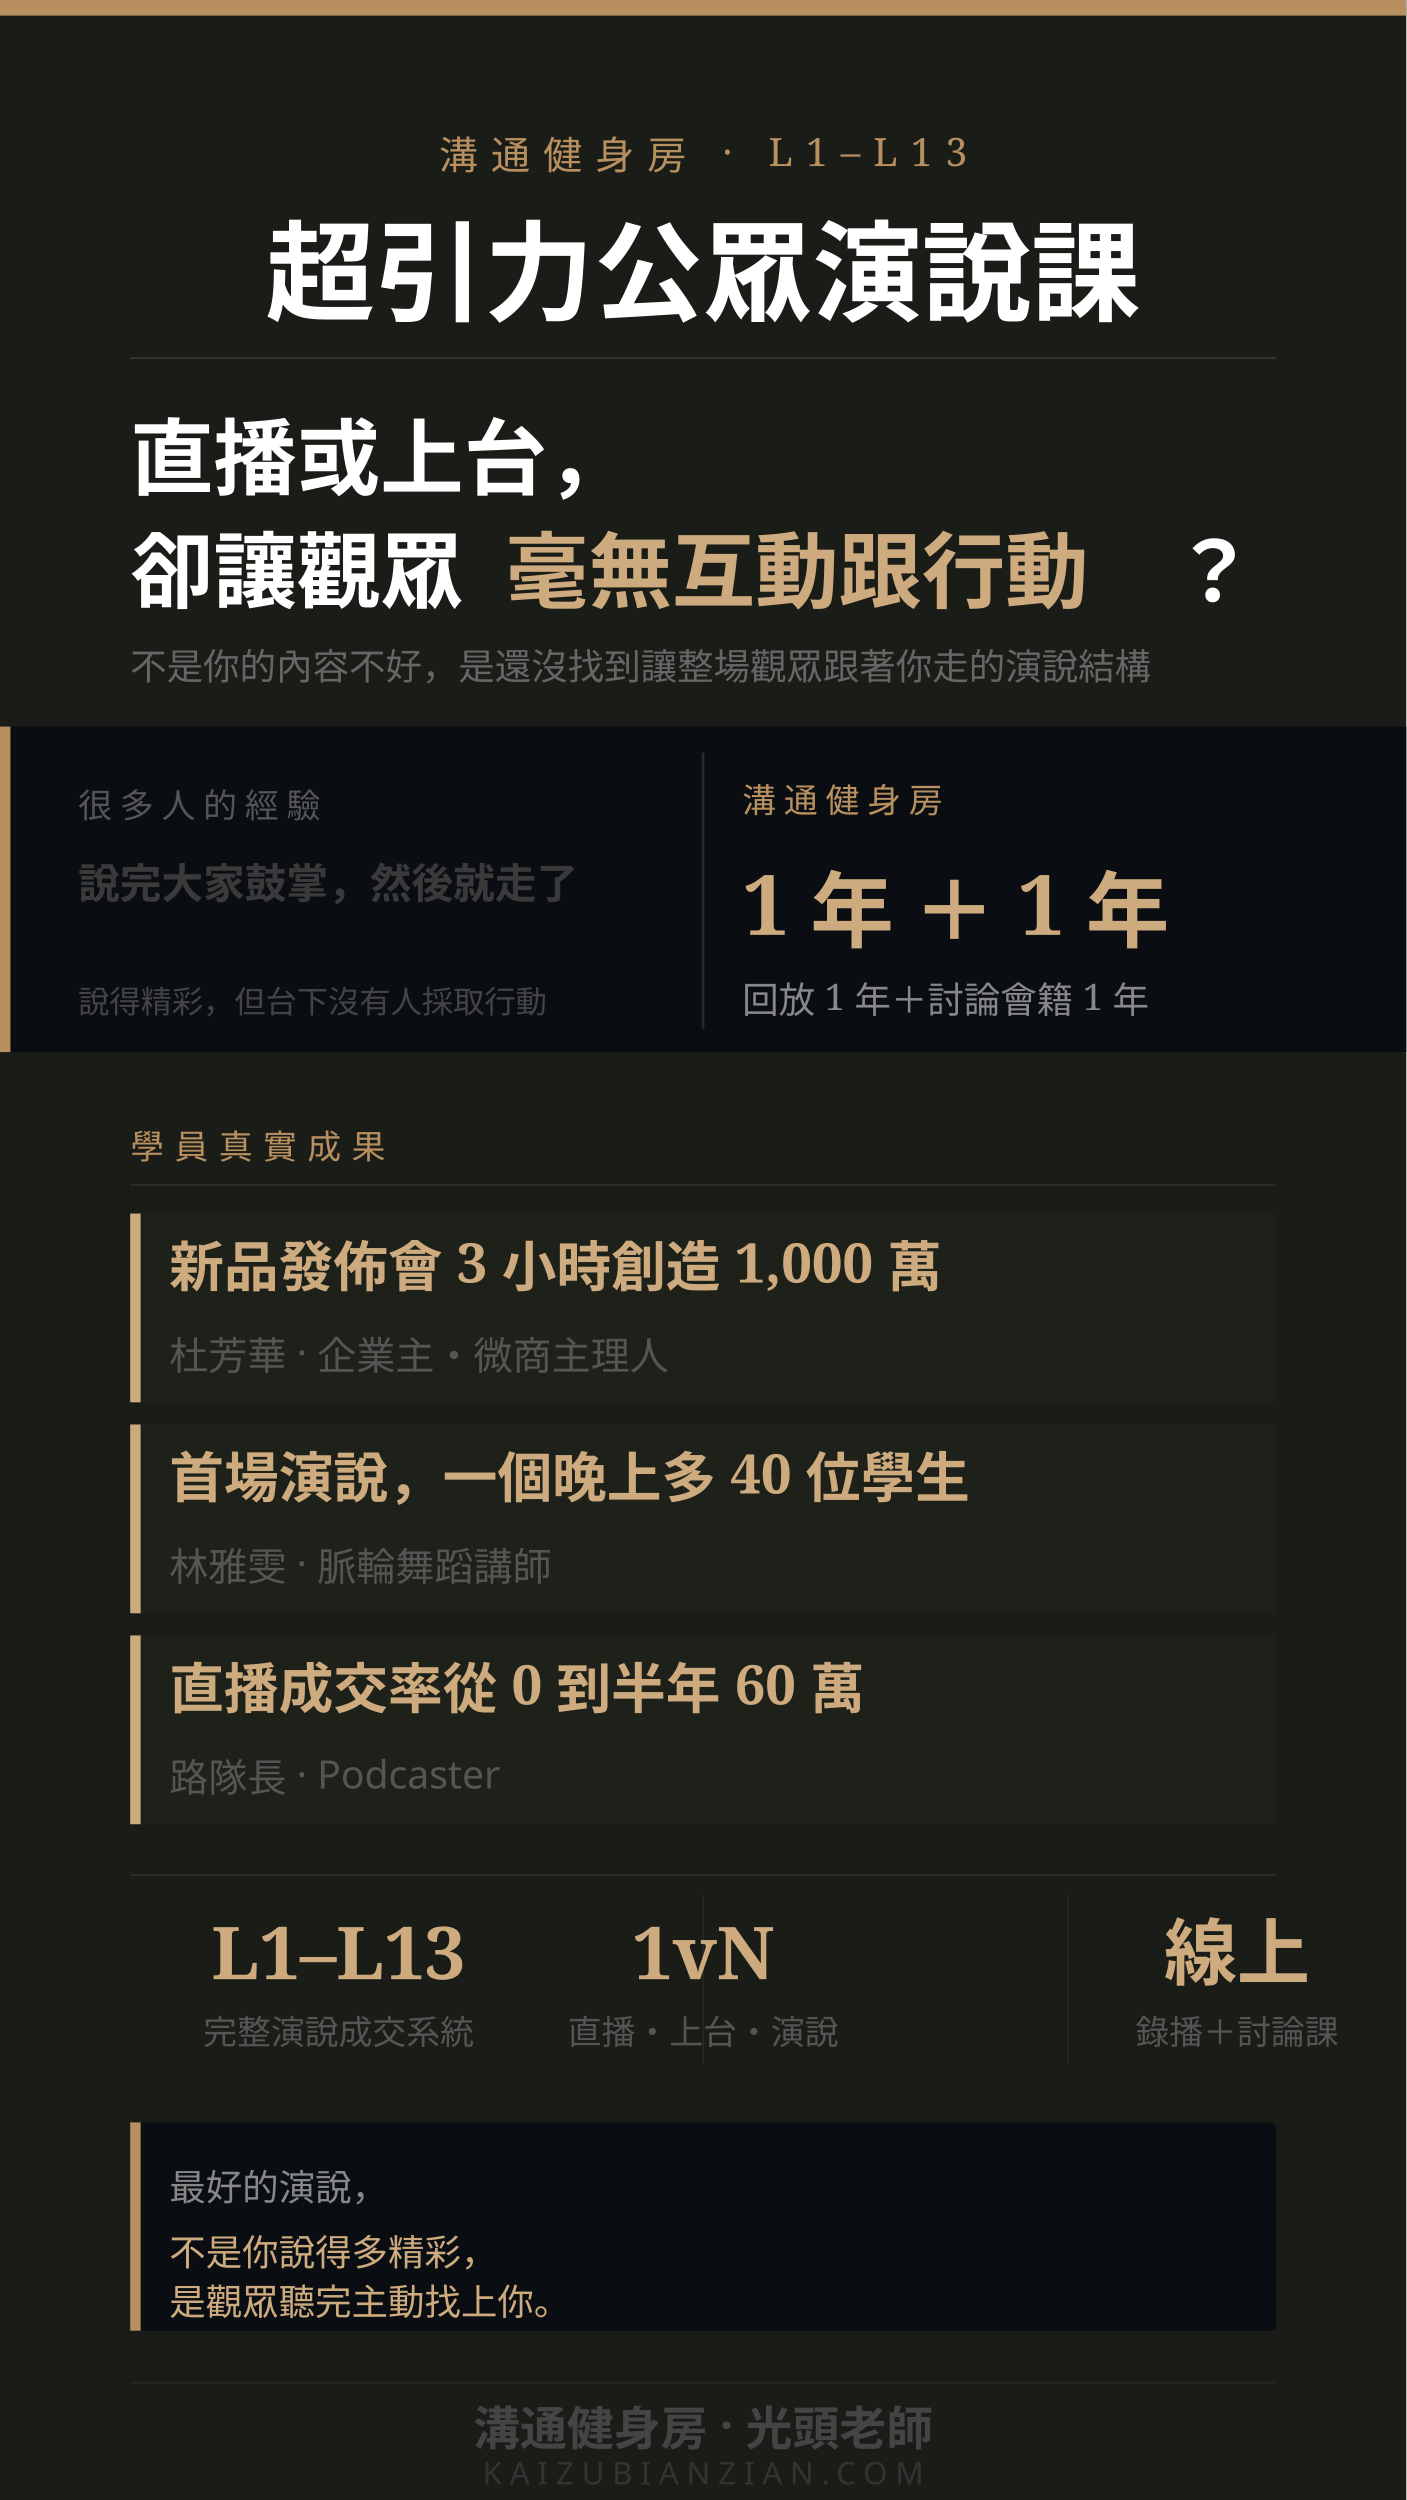
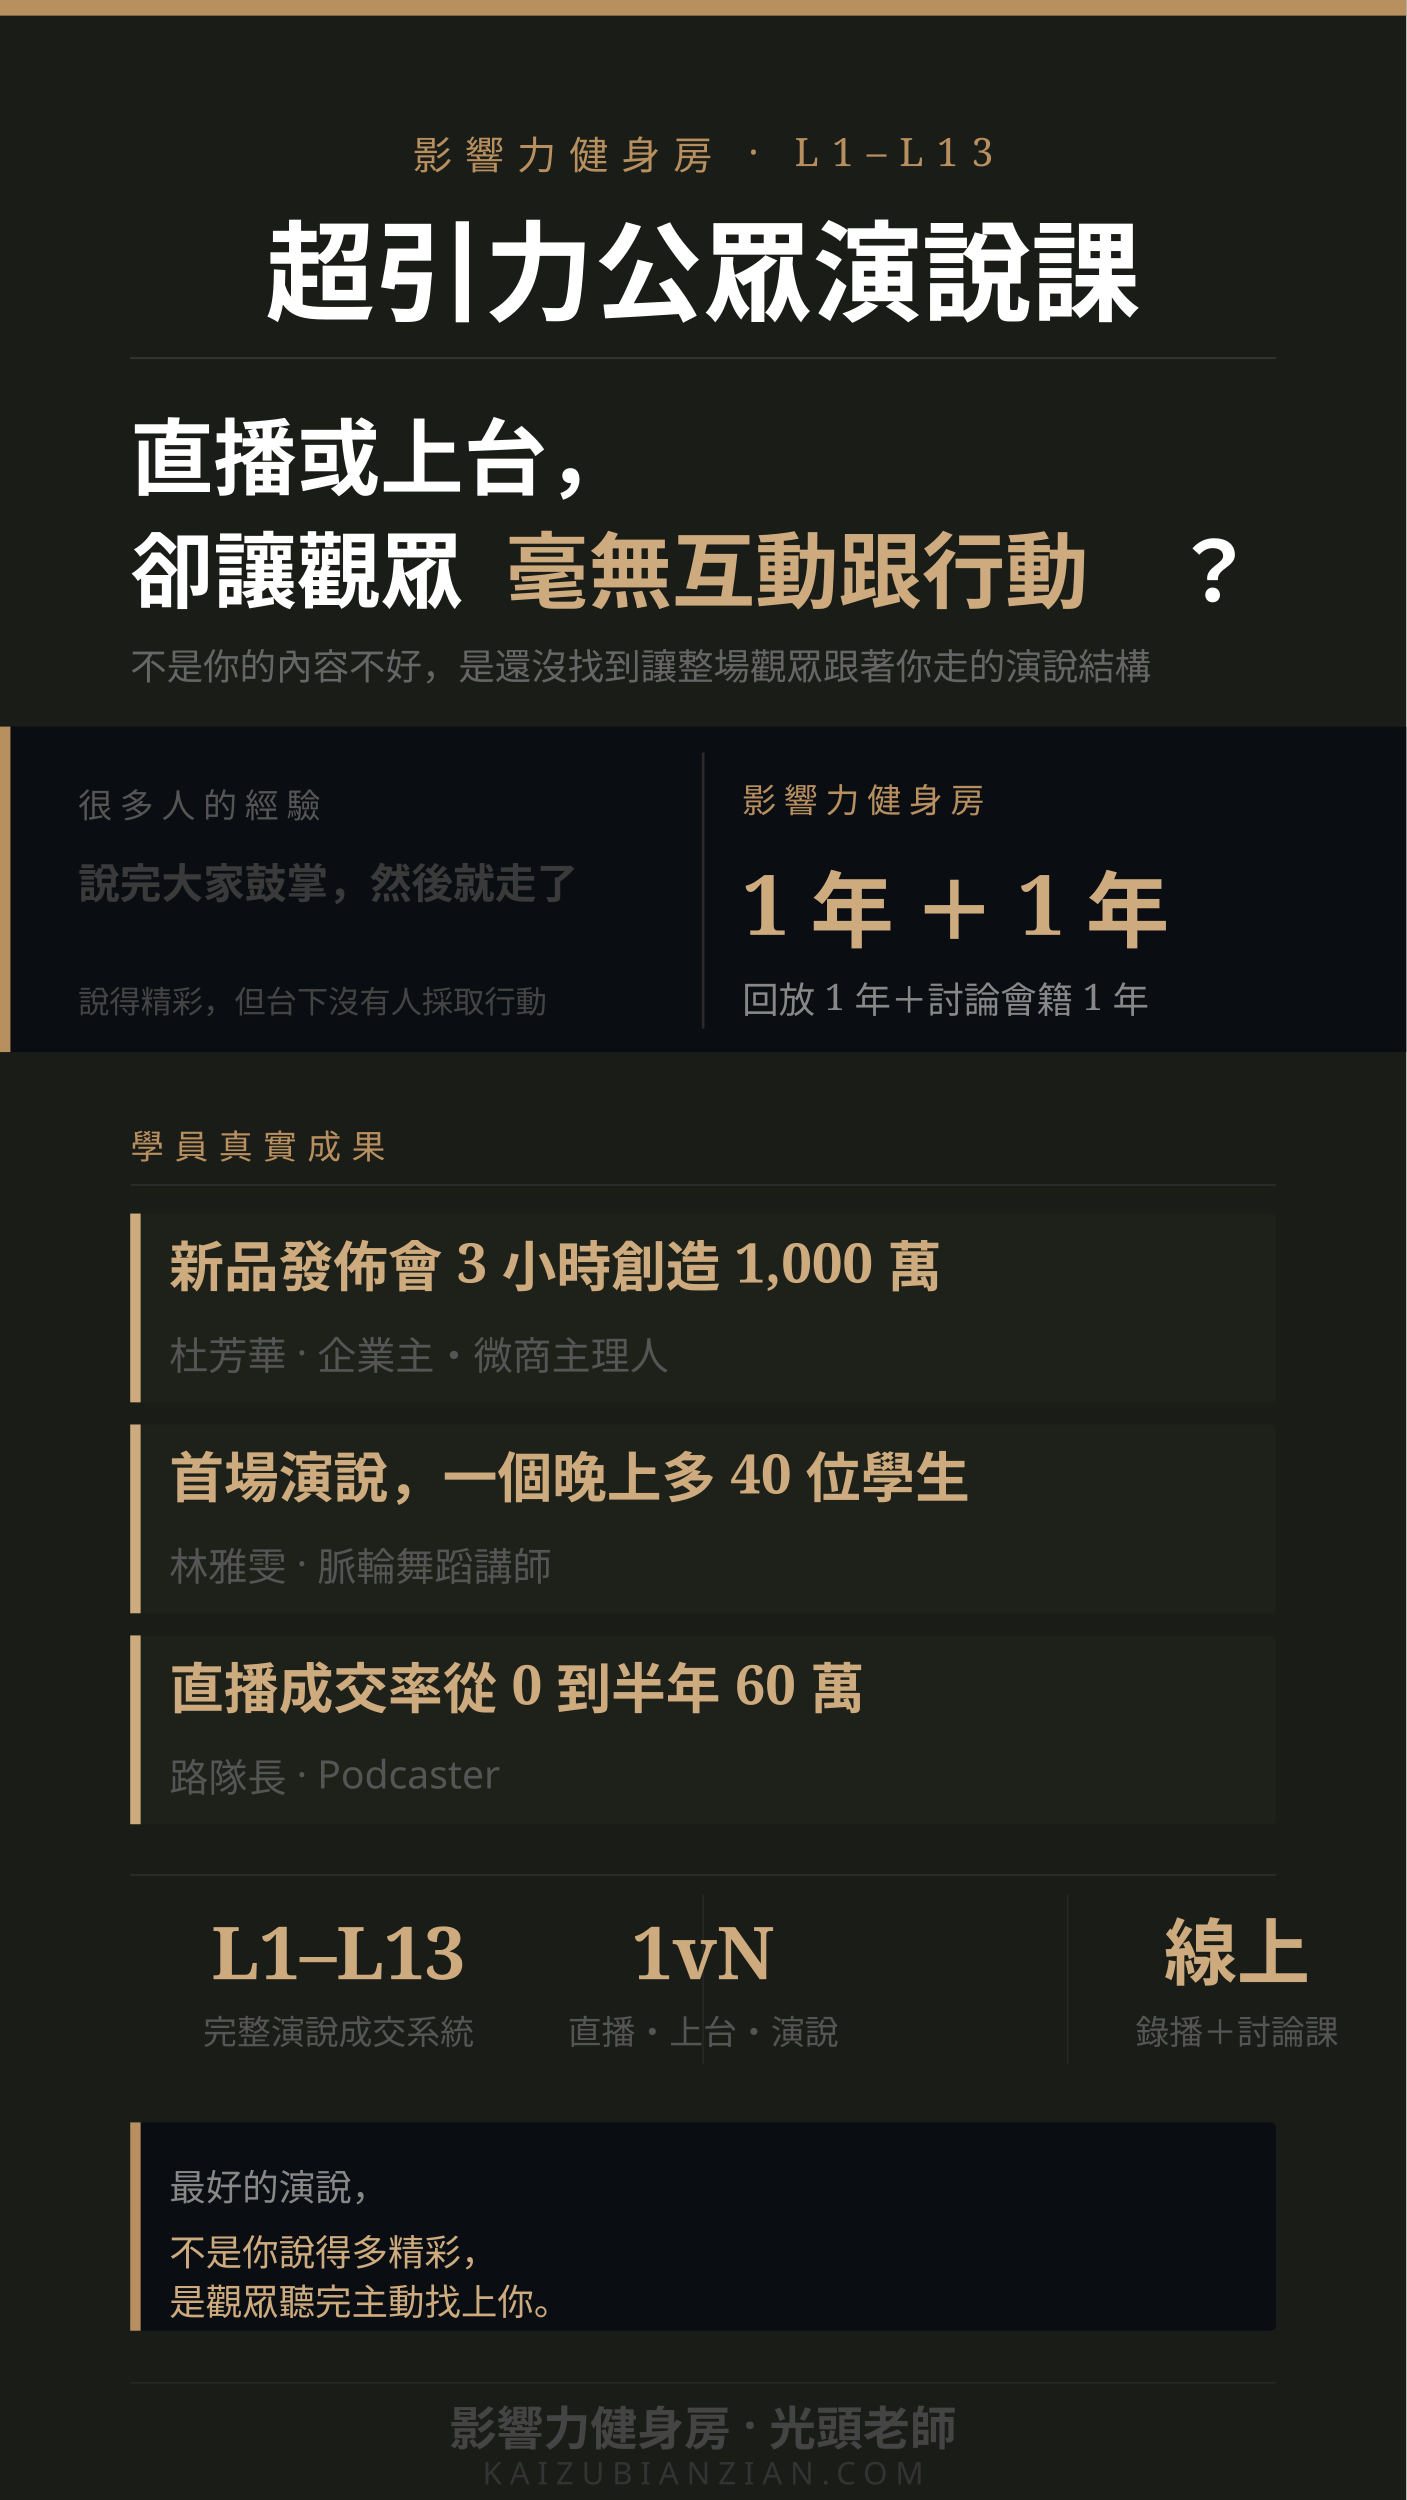
<svg xmlns="http://www.w3.org/2000/svg" width="1080" height="1920" viewBox="0 0 1080 1920">
  <rect width="1080" height="1920" fill="#1a1c17" />
  <rect x="0" y="0" width="1080" height="12" fill="#b89060" />
-   <text x="540" y="130" text-anchor="middle" font-family="serif" font-size="30" font-weight="400" fill="#b89060" letter-spacing="10">溝通健身房 · L1–L13</text>
+   <text x="540" y="130" text-anchor="middle" font-family="serif" font-size="30" font-weight="400" fill="#b89060" letter-spacing="10">影響力健身房 · L1–L13</text>
  <text x="540" y="240" text-anchor="middle" font-family="serif" font-size="84" font-weight="900" fill="#ffffff">超引力公眾演說課</text>
  <line x1="100" y1="275" x2="980" y2="275" stroke="#333" stroke-width="1.5" />
  <text x="100" y="375" font-family="serif" font-size="64" font-weight="900" fill="#ffffff">直播或上台，</text>
  <text x="100" y="462" font-family="serif" font-size="64" font-weight="900" fill="#ffffff">卻讓觀眾</text>
  <text x="388" y="462" font-family="serif" font-size="64" font-weight="900" fill="#cdab7e">毫無互動跟行動</text>
  <text x="900" y="462" font-family="serif" font-size="64" font-weight="900" fill="#ffffff">？</text>
  <text x="100" y="522" font-family="sans-serif" font-size="28" fill="#666">不是你的內容不好，是還沒找到讓整場觀眾跟著你走的演說結構</text>
  <rect x="0" y="558" width="1080" height="250" fill="#0a0e12" />
  <rect x="0" y="558" width="8" height="250" fill="#b89060" />
  <text x="60" y="628" font-family="sans-serif" font-size="26" fill="#555" letter-spacing="6">很多人的經驗</text>
  <text x="60" y="690" font-family="serif" font-size="32" font-weight="900" fill="#3a3a3a">說完大家鼓掌，然後就走了</text>
  <text x="60" y="778" font-family="sans-serif" font-size="24" fill="#444">說得精彩，但台下沒有人採取行動</text>
  <line x1="540" y1="578" x2="540" y2="790" stroke="#2a2a2a" stroke-width="2" />
-   <text x="570" y="624" font-family="sans-serif" font-size="26" fill="#b89060" letter-spacing="6">溝通健身房</text>
+   <text x="570" y="624" font-family="sans-serif" font-size="26" fill="#b89060" letter-spacing="6">影響力健身房</text>
  <text x="570" y="718" font-family="serif" font-size="64" font-weight="900" fill="#cdab7e">1 年 ＋ 1 年</text>
  <text x="570" y="778" font-family="serif" font-size="28" fill="#888">回放 1 年＋討論會籍 1 年</text>
  <text x="100" y="890" font-family="sans-serif" font-size="26" fill="#b89060" letter-spacing="8">學員真實成果</text>
  <line x1="100" y1="910" x2="980" y2="910" stroke="#2a2a2a" stroke-width="1.5" />
  <rect x="100" y="932" width="880" height="145" fill="#1e2119" rx="4" />
  <rect x="100" y="932" width="8" height="145" fill="#cdab7e" />
  <text x="130" y="988" font-family="serif" font-size="42" font-weight="900" fill="#cdab7e">新品發佈會 3 小時創造 1,000 萬</text>
  <text x="130" y="1052" font-family="sans-serif" font-size="30" fill="#555">杜芳華 · 企業主・微商主理人</text>
  <rect x="100" y="1094" width="880" height="145" fill="#1e2119" rx="4" />
  <rect x="100" y="1094" width="8" height="145" fill="#cdab7e" />
  <text x="130" y="1150" font-family="serif" font-size="42" font-weight="900" fill="#cdab7e">首場演說，一個晚上多 40 位學生</text>
  <text x="130" y="1214" font-family="sans-serif" font-size="30" fill="#555">林雅雯 · 脈輪舞蹈講師</text>
  <rect x="100" y="1256" width="880" height="145" fill="#1e2119" rx="4" />
  <rect x="100" y="1256" width="8" height="145" fill="#cdab7e" />
  <text x="130" y="1312" font-family="serif" font-size="42" font-weight="900" fill="#cdab7e">直播成交率從 0 到半年 60 萬</text>
  <text x="130" y="1376" font-family="sans-serif" font-size="30" fill="#555">路隊長 · Podcaster</text>
  <line x1="100" y1="1440" x2="980" y2="1440" stroke="#2a2a2a" stroke-width="1.5" />
  <text x="260" y="1520" text-anchor="middle" font-family="serif" font-size="56" font-weight="900" fill="#cdab7e">L1–L13</text>
  <text x="260" y="1570" text-anchor="middle" font-family="sans-serif" font-size="26" fill="#555">完整演說成交系統</text>
  <line x1="540" y1="1455" x2="540" y2="1585" stroke="#2a2a2a" stroke-width="1" />
  <text x="540" y="1520" text-anchor="middle" font-family="serif" font-size="56" font-weight="900" fill="#cdab7e">1vN</text>
  <text x="540" y="1570" text-anchor="middle" font-family="sans-serif" font-size="26" fill="#555">直播・上台・演說</text>
  <line x1="820" y1="1455" x2="820" y2="1585" stroke="#2a2a2a" stroke-width="1" />
  <text x="950" y="1520" text-anchor="middle" font-family="serif" font-size="56" font-weight="900" fill="#cdab7e">線上</text>
  <text x="950" y="1570" text-anchor="middle" font-family="sans-serif" font-size="26" fill="#555">錄播＋討論課</text>
  <rect x="100" y="1630" width="880" height="160" fill="#0a0e12" rx="4" />
  <rect x="100" y="1630" width="8" height="160" fill="#b89060" />
  <text x="130" y="1690" font-family="serif" font-size="28" fill="#888">最好的演說，</text>
  <text x="130" y="1740" font-family="serif" font-size="28" fill="#cdab7e">不是你說得多精彩，</text>
  <text x="130" y="1778" font-family="serif" font-size="28" fill="#cdab7e">是觀眾聽完主動找上你。</text>
  <line x1="100" y1="1830" x2="980" y2="1830" stroke="#2a2a2a" stroke-width="1" />
-   <text x="540" y="1878" text-anchor="middle" font-family="serif" font-size="36" font-weight="900" fill="#444">溝通健身房 · 光頭老師</text>
+   <text x="540" y="1878" text-anchor="middle" font-family="serif" font-size="36" font-weight="900" fill="#444">影響力健身房 · 光頭老師</text>
  <text x="540" y="1908" text-anchor="middle" font-family="sans-serif" font-size="24" fill="#333" letter-spacing="6">KAIZUBIANZIAN.COM</text>
</svg>
